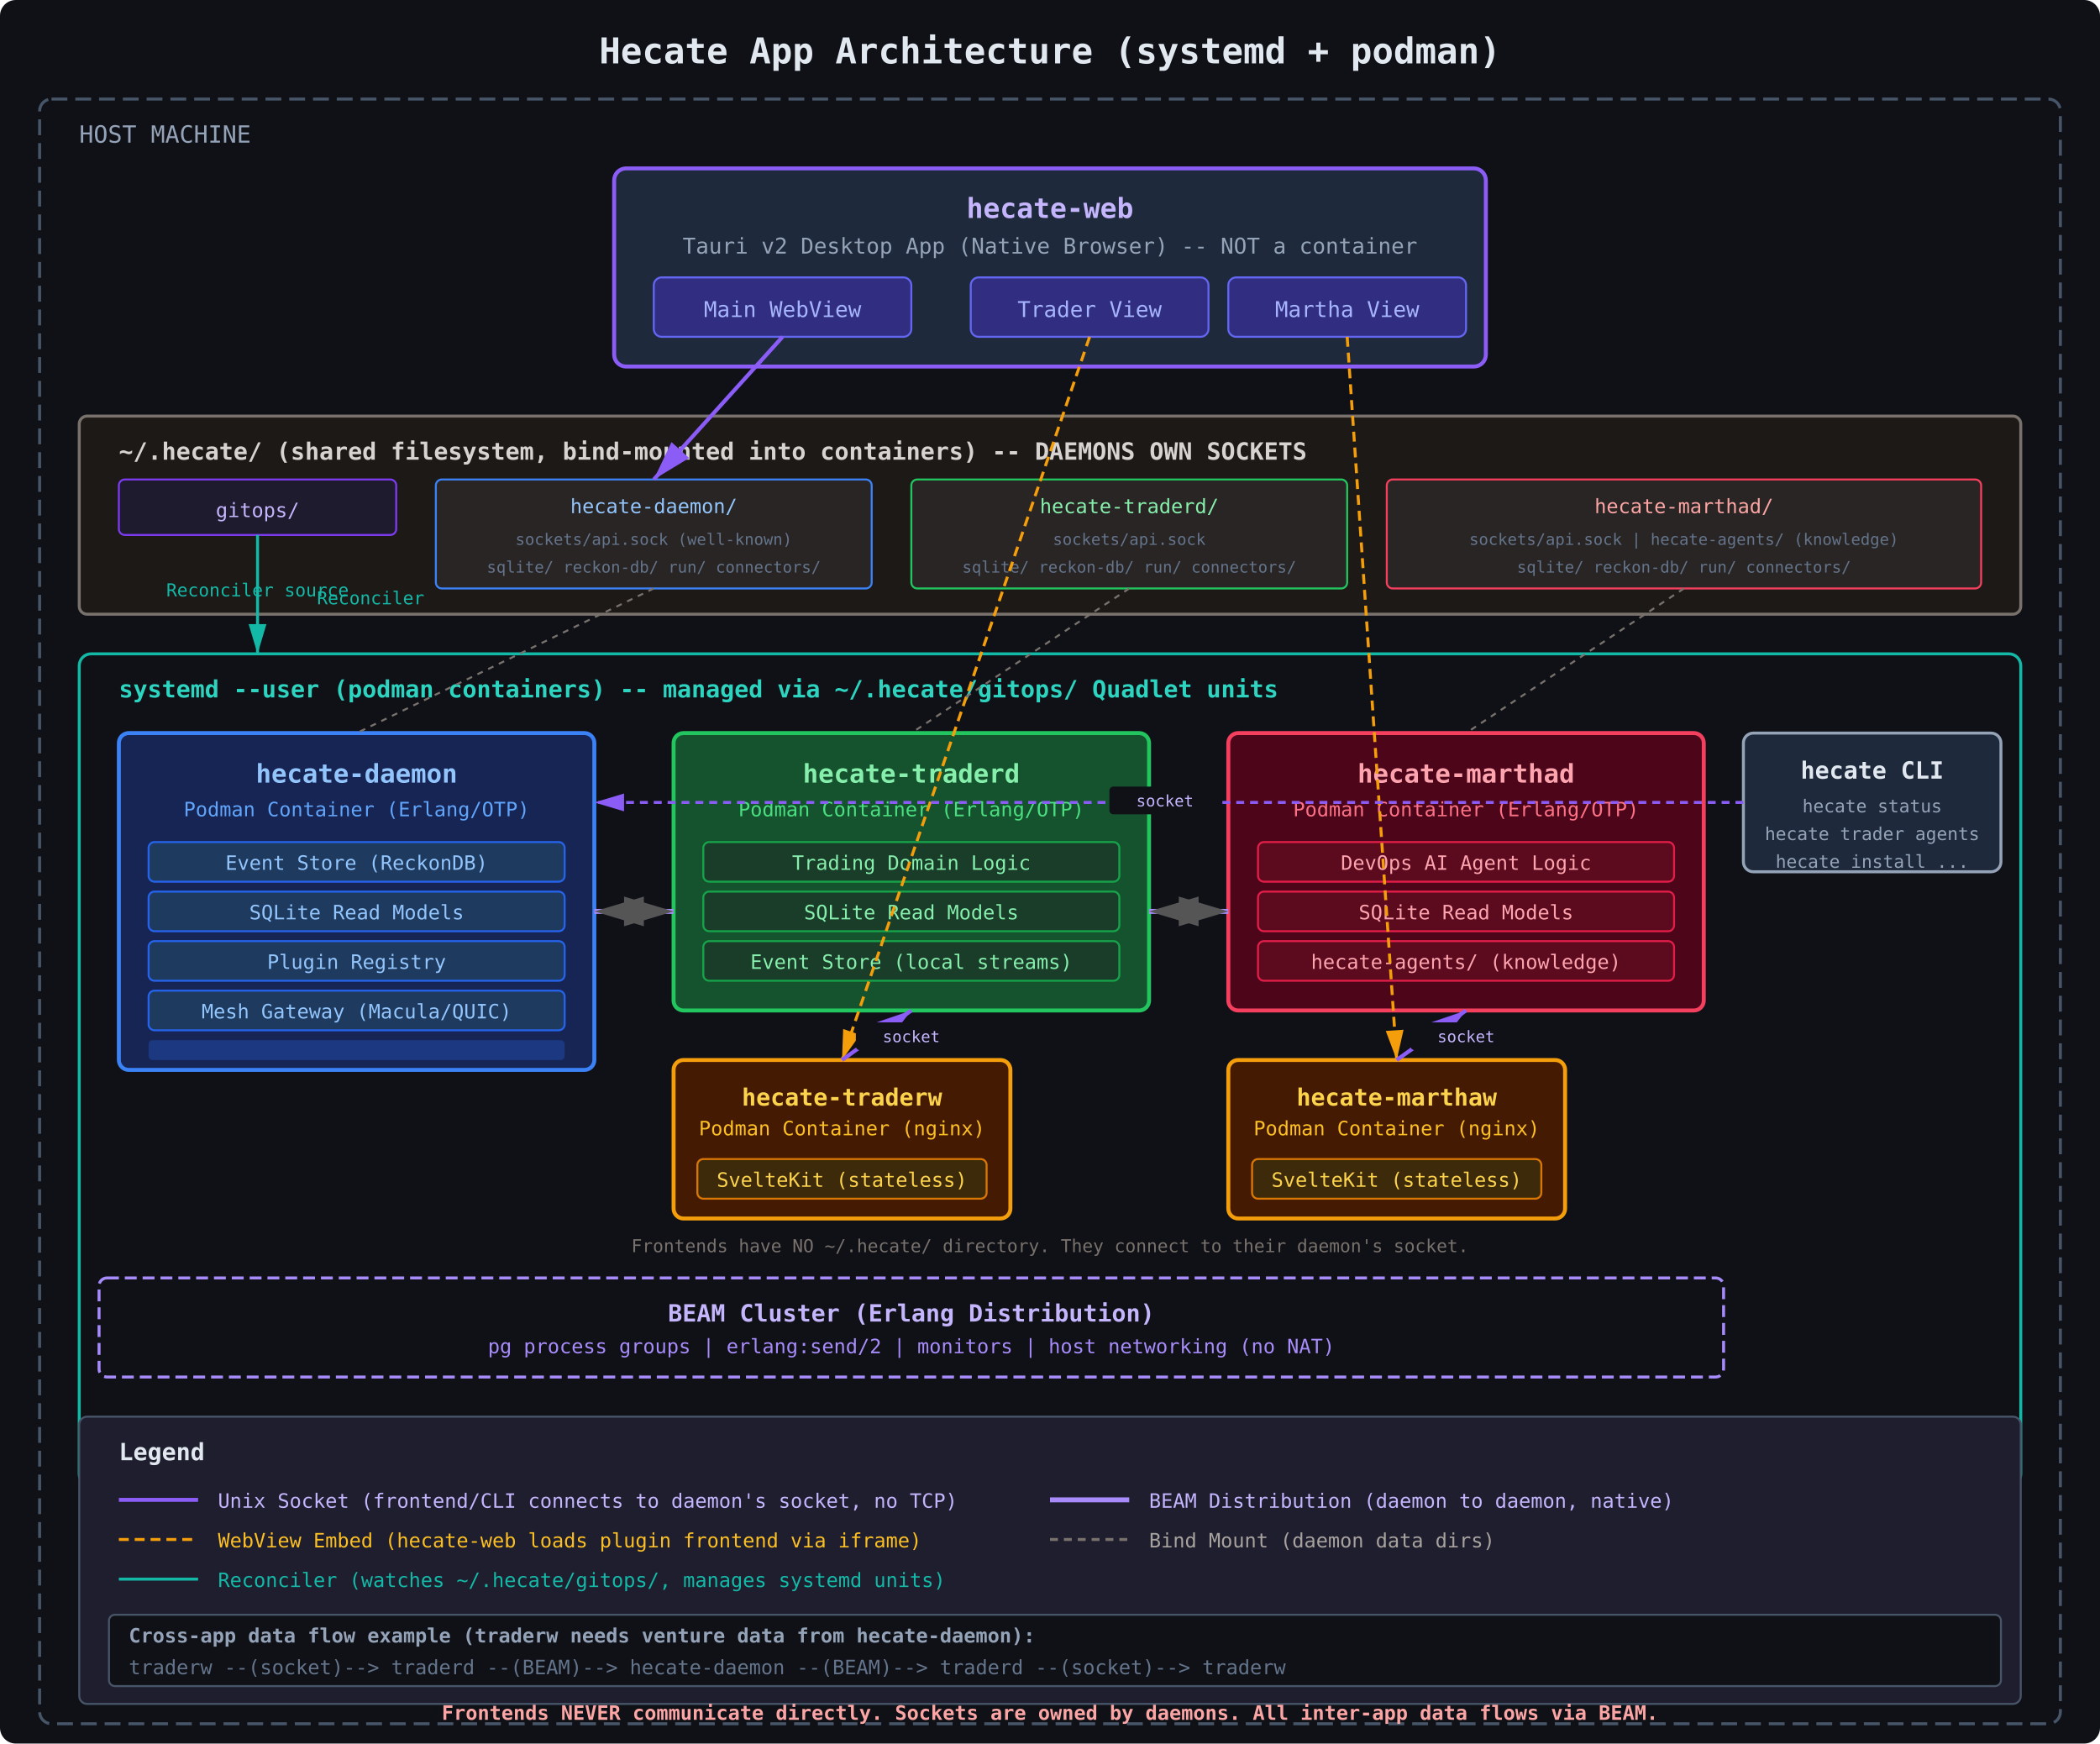
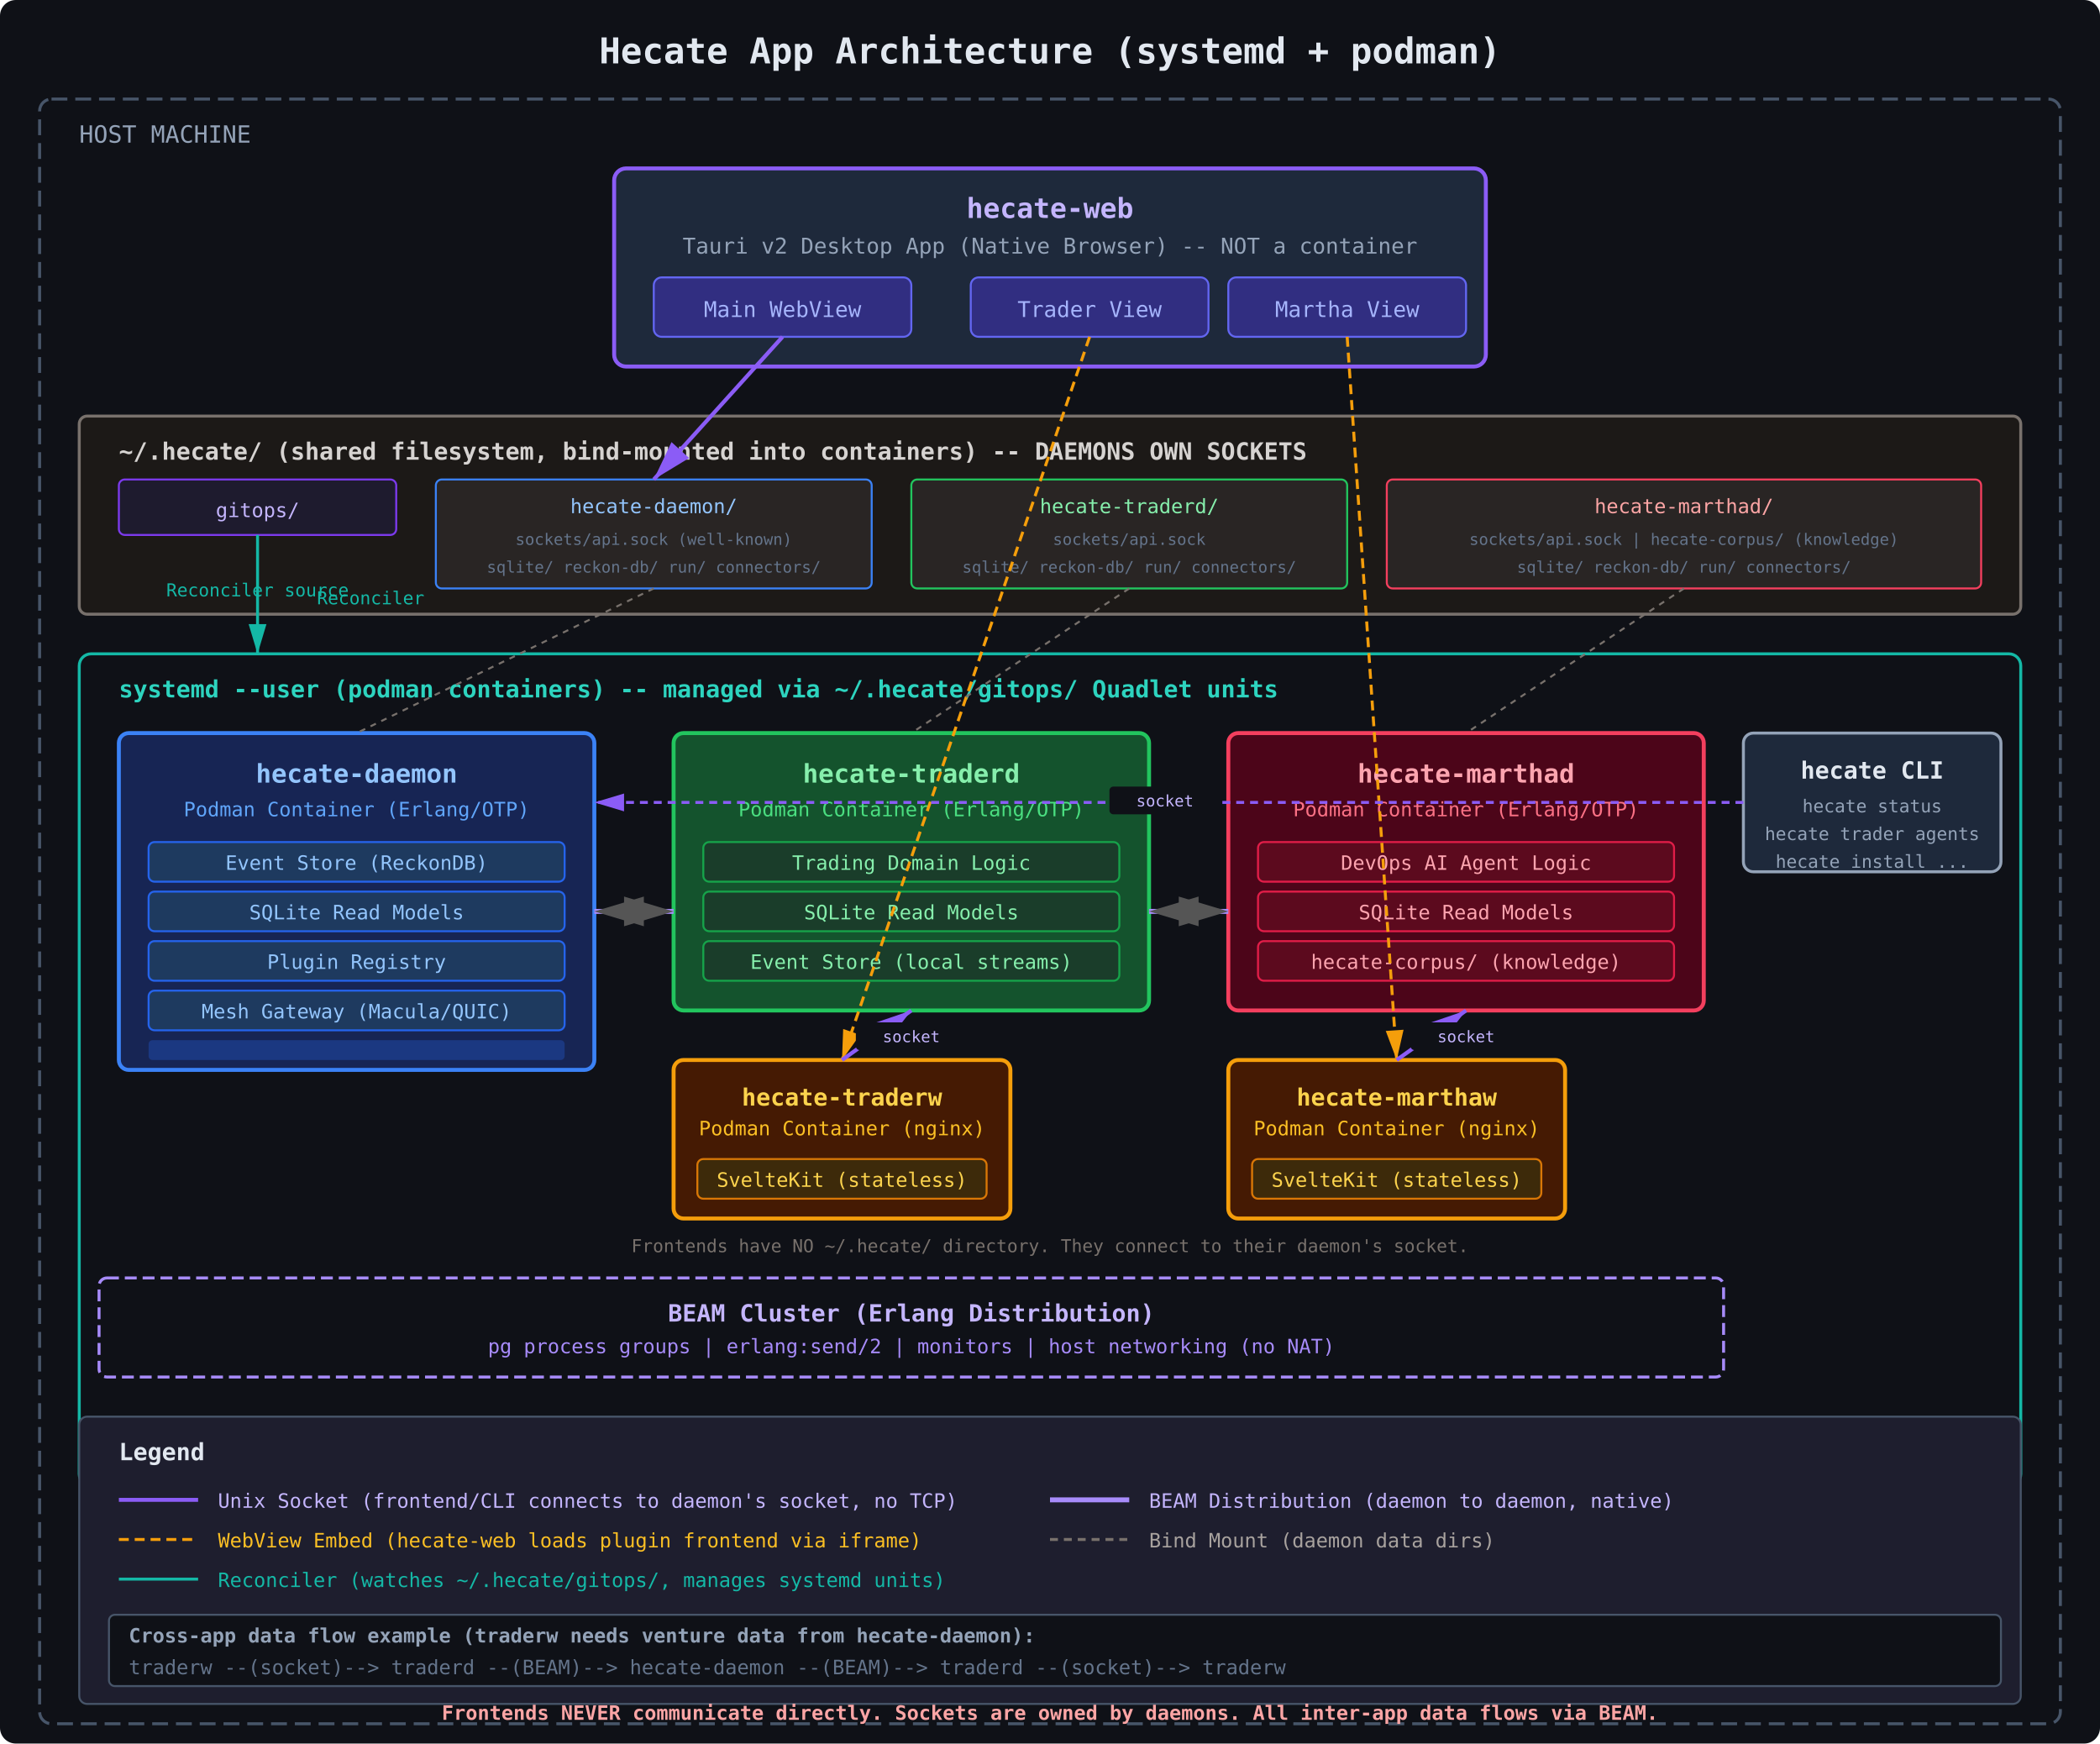
<svg xmlns="http://www.w3.org/2000/svg" viewBox="0 0 1060 880" font-family="monospace" font-size="13">
  <defs>
    <marker id="arrow" viewBox="0 0 10 6" refX="10" refY="3" markerWidth="10" markerHeight="6" orient="auto-start-reverse">
      <path d="M0,0 L10,3 L0,6 z" fill="#555" />
    </marker>
    <marker id="arrow-purple" viewBox="0 0 10 6" refX="10" refY="3" markerWidth="10" markerHeight="6" orient="auto-start-reverse">
      <path d="M0,0 L10,3 L0,6 z" fill="#8b5cf6" />
    </marker>
    <marker id="arrow-amber" viewBox="0 0 10 6" refX="10" refY="3" markerWidth="10" markerHeight="6" orient="auto-start-reverse">
      <path d="M0,0 L10,3 L0,6 z" fill="#f59e0b" />
    </marker>
    <marker id="arrow-teal" viewBox="0 0 10 6" refX="10" refY="3" markerWidth="10" markerHeight="6" orient="auto-start-reverse">
      <path d="M0,0 L10,3 L0,6 z" fill="#14b8a6" />
    </marker>
  </defs>
  <rect width="1060" height="880" fill="#0f1117" rx="8" />
  <text x="530" y="32" fill="#e2e8f0" font-size="18" font-weight="bold" text-anchor="middle">Hecate App Architecture (systemd + podman)</text>
  <rect x="20" y="50" width="1020" height="820" rx="6" fill="none" stroke="#475569" stroke-width="1.5" stroke-dasharray="8,4" />
  <text x="40" y="72" fill="#94a3b8" font-size="12">HOST MACHINE</text>
  <rect x="310" y="85" width="440" height="100" rx="6" fill="#1e293b" stroke="#8b5cf6" stroke-width="2" />
  <text x="530" y="110" fill="#c4b5fd" font-size="14" font-weight="bold" text-anchor="middle">hecate-web</text>
  <text x="530" y="128" fill="#94a3b8" font-size="11" text-anchor="middle">Tauri v2 Desktop App (Native Browser) -- NOT a container</text>
  <rect x="330" y="140" width="130" height="30" rx="4" fill="#312e81" stroke="#6366f1" stroke-width="1" />
  <text x="395" y="160" fill="#a5b4fc" font-size="11" text-anchor="middle">Main WebView</text>
  <rect x="490" y="140" width="120" height="30" rx="4" fill="#312e81" stroke="#6366f1" stroke-width="1" />
  <text x="550" y="160" fill="#a5b4fc" font-size="11" text-anchor="middle">Trader View</text>
  <rect x="620" y="140" width="120" height="30" rx="4" fill="#312e81" stroke="#6366f1" stroke-width="1" />
  <text x="680" y="160" fill="#a5b4fc" font-size="11" text-anchor="middle">Martha View</text>
  <rect x="40" y="210" width="980" height="100" rx="4" fill="#1c1917" stroke="#78716c" stroke-width="1.5" />
  <text x="60" y="232" fill="#d6d3d1" font-size="12" font-weight="bold">~/.hecate/ (shared filesystem, bind-mounted into containers) -- DAEMONS OWN SOCKETS</text>
  <rect x="60" y="242" width="140" height="28" rx="3" fill="#1e1b2e" stroke="#7c3aed" stroke-width="1" />
  <text x="130" y="261" fill="#c4b5fd" font-size="10" text-anchor="middle">gitops/</text>
  <text x="130" y="301" fill="#14b8a6" font-size="9" text-anchor="middle">Reconciler source</text>
  <rect x="220" y="242" width="220" height="55" rx="3" fill="#292524" stroke="#3b82f6" stroke-width="1" />
  <text x="330" y="259" fill="#93c5fd" font-size="10" text-anchor="middle">hecate-daemon/</text>
  <text x="330" y="275" fill="#64748b" font-size="8" text-anchor="middle">sockets/api.sock (well-known)</text>
  <text x="330" y="289" fill="#64748b" font-size="8" text-anchor="middle">sqlite/ reckon-db/ run/ connectors/</text>
  <rect x="460" y="242" width="220" height="55" rx="3" fill="#292524" stroke="#22c55e" stroke-width="1" />
  <text x="570" y="259" fill="#86efac" font-size="10" text-anchor="middle">hecate-traderd/</text>
  <text x="570" y="275" fill="#64748b" font-size="8" text-anchor="middle">sockets/api.sock</text>
  <text x="570" y="289" fill="#64748b" font-size="8" text-anchor="middle">sqlite/ reckon-db/ run/ connectors/</text>
  <rect x="700" y="242" width="300" height="55" rx="3" fill="#292524" stroke="#f43f5e" stroke-width="1" />
  <text x="850" y="259" fill="#fca5a5" font-size="10" text-anchor="middle">hecate-marthad/</text>
-   <text x="850" y="275" fill="#64748b" font-size="8" text-anchor="middle">sockets/api.sock | hecate-agents/ (knowledge)</text>
+   <text x="850" y="275" fill="#64748b" font-size="8" text-anchor="middle">sockets/api.sock | hecate-corpus/ (knowledge)</text>
  <text x="850" y="289" fill="#64748b" font-size="8" text-anchor="middle">sqlite/ reckon-db/ run/ connectors/</text>
  <rect x="40" y="330" width="980" height="420" rx="6" fill="none" stroke="#14b8a6" stroke-width="1.5" />
  <text x="60" y="352" fill="#2dd4bf" font-size="12" font-weight="bold">systemd --user (podman containers) -- managed via ~/.hecate/gitops/ Quadlet units</text>
  <rect x="60" y="370" width="240" height="170" rx="5" fill="#172554" stroke="#3b82f6" stroke-width="2" />
  <text x="180" y="395" fill="#93c5fd" font-size="13" font-weight="bold" text-anchor="middle">hecate-daemon</text>
  <text x="180" y="412" fill="#60a5fa" font-size="10" text-anchor="middle">Podman Container (Erlang/OTP)</text>
  <rect x="75" y="425" width="210" height="20" rx="3" fill="#1e3a5f" stroke="#2563eb" stroke-width="1" />
  <text x="180" y="439" fill="#93c5fd" font-size="10" text-anchor="middle">Event Store (ReckonDB)</text>
  <rect x="75" y="450" width="210" height="20" rx="3" fill="#1e3a5f" stroke="#2563eb" stroke-width="1" />
  <text x="180" y="464" fill="#93c5fd" font-size="10" text-anchor="middle">SQLite Read Models</text>
  <rect x="75" y="475" width="210" height="20" rx="3" fill="#1e3a5f" stroke="#2563eb" stroke-width="1" />
  <text x="180" y="489" fill="#93c5fd" font-size="10" text-anchor="middle">Plugin Registry</text>
  <rect x="75" y="500" width="210" height="20" rx="3" fill="#1e3a5f" stroke="#2563eb" stroke-width="1" />
  <text x="180" y="514" fill="#93c5fd" font-size="10" text-anchor="middle">Mesh Gateway (Macula/QUIC)</text>
  <rect x="75" y="525" width="210" height="10" rx="2" fill="#2563eb" opacity="0.3" />
  <rect x="340" y="370" width="240" height="140" rx="5" fill="#14532d" stroke="#22c55e" stroke-width="2" />
  <text x="460" y="395" fill="#86efac" font-size="13" font-weight="bold" text-anchor="middle">hecate-traderd</text>
  <text x="460" y="412" fill="#4ade80" font-size="10" text-anchor="middle">Podman Container (Erlang/OTP)</text>
  <rect x="355" y="425" width="210" height="20" rx="3" fill="#1a3d2a" stroke="#16a34a" stroke-width="1" />
  <text x="460" y="439" fill="#86efac" font-size="10" text-anchor="middle">Trading Domain Logic</text>
  <rect x="355" y="450" width="210" height="20" rx="3" fill="#1a3d2a" stroke="#16a34a" stroke-width="1" />
  <text x="460" y="464" fill="#86efac" font-size="10" text-anchor="middle">SQLite Read Models</text>
  <rect x="355" y="475" width="210" height="20" rx="3" fill="#1a3d2a" stroke="#16a34a" stroke-width="1" />
  <text x="460" y="489" fill="#86efac" font-size="10" text-anchor="middle">Event Store (local streams)</text>
  <rect x="620" y="370" width="240" height="140" rx="5" fill="#4c0519" stroke="#f43f5e" stroke-width="2" />
  <text x="740" y="395" fill="#fda4af" font-size="13" font-weight="bold" text-anchor="middle">hecate-marthad</text>
  <text x="740" y="412" fill="#fb7185" font-size="10" text-anchor="middle">Podman Container (Erlang/OTP)</text>
  <rect x="635" y="425" width="210" height="20" rx="3" fill="#5c0a1e" stroke="#e11d48" stroke-width="1" />
  <text x="740" y="439" fill="#fda4af" font-size="10" text-anchor="middle">DevOps AI Agent Logic</text>
  <rect x="635" y="450" width="210" height="20" rx="3" fill="#5c0a1e" stroke="#e11d48" stroke-width="1" />
  <text x="740" y="464" fill="#fda4af" font-size="10" text-anchor="middle">SQLite Read Models</text>
  <rect x="635" y="475" width="210" height="20" rx="3" fill="#5c0a1e" stroke="#e11d48" stroke-width="1" />
-   <text x="740" y="489" fill="#fda4af" font-size="10" text-anchor="middle">hecate-agents/ (knowledge)</text>
+   <text x="740" y="489" fill="#fda4af" font-size="10" text-anchor="middle">hecate-corpus/ (knowledge)</text>
  <rect x="340" y="535" width="170" height="80" rx="5" fill="#451a03" stroke="#f59e0b" stroke-width="2" />
  <text x="425" y="558" fill="#fcd34d" font-size="12" font-weight="bold" text-anchor="middle">hecate-traderw</text>
  <text x="425" y="573" fill="#fbbf24" font-size="10" text-anchor="middle">Podman Container (nginx)</text>
  <rect x="352" y="585" width="146" height="20" rx="3" fill="#3d2a0a" stroke="#d97706" stroke-width="1" />
  <text x="425" y="599" fill="#fcd34d" font-size="10" text-anchor="middle">SvelteKit (stateless)</text>
  <rect x="620" y="535" width="170" height="80" rx="5" fill="#451a03" stroke="#f59e0b" stroke-width="2" />
  <text x="705" y="558" fill="#fcd34d" font-size="12" font-weight="bold" text-anchor="middle">hecate-marthaw</text>
  <text x="705" y="573" fill="#fbbf24" font-size="10" text-anchor="middle">Podman Container (nginx)</text>
  <rect x="632" y="585" width="146" height="20" rx="3" fill="#3d2a0a" stroke="#d97706" stroke-width="1" />
  <text x="705" y="599" fill="#fcd34d" font-size="10" text-anchor="middle">SvelteKit (stateless)</text>
  <text x="530" y="632" fill="#78716c" font-size="9" text-anchor="middle">Frontends have NO ~/.hecate/ directory. They connect to their daemon's socket.</text>
  <rect x="50" y="645" width="820" height="50" rx="4" fill="none" stroke="#a78bfa" stroke-width="1.5" stroke-dasharray="6,3" />
  <text x="460" y="667" fill="#c4b5fd" font-size="12" font-weight="bold" text-anchor="middle">BEAM Cluster (Erlang Distribution)</text>
  <text x="460" y="683" fill="#a78bfa" font-size="10" text-anchor="middle">pg process groups | erlang:send/2 | monitors | host networking (no NAT)</text>
  <line x1="395" y1="170" x2="330" y2="242" stroke="#8b5cf6" stroke-width="2" marker-end="url(#arrow-purple)" />
  <line x1="550" y1="170" x2="425" y2="535" stroke="#f59e0b" stroke-width="1.5" stroke-dasharray="5,3" marker-end="url(#arrow-amber)" />
  <line x1="680" y1="170" x2="705" y2="535" stroke="#f59e0b" stroke-width="1.5" stroke-dasharray="5,3" marker-end="url(#arrow-amber)" />
  <line x1="425" y1="535" x2="460" y2="510" stroke="#8b5cf6" stroke-width="2" marker-end="url(#arrow-purple)" />
  <rect x="432" y="516" width="55" height="14" rx="2" fill="#0f1117" />
  <text x="460" y="526" fill="#c4b5fd" font-size="8" text-anchor="middle">socket</text>
  <line x1="705" y1="535" x2="740" y2="510" stroke="#8b5cf6" stroke-width="2" marker-end="url(#arrow-purple)" />
  <rect x="712" y="516" width="55" height="14" rx="2" fill="#0f1117" />
  <text x="740" y="526" fill="#c4b5fd" font-size="8" text-anchor="middle">socket</text>
  <line x1="330" y1="297" x2="180" y2="370" stroke="#78716c" stroke-width="1" stroke-dasharray="3,3" />
  <line x1="570" y1="297" x2="460" y2="370" stroke="#78716c" stroke-width="1" stroke-dasharray="3,3" />
  <line x1="850" y1="297" x2="740" y2="370" stroke="#78716c" stroke-width="1" stroke-dasharray="3,3" />
  <line x1="300" y1="460" x2="340" y2="460" stroke="#a78bfa" stroke-width="2.5" marker-start="url(#arrow)" marker-end="url(#arrow)" />
  <line x1="580" y1="460" x2="620" y2="460" stroke="#a78bfa" stroke-width="2.5" marker-start="url(#arrow)" marker-end="url(#arrow)" />
  <line x1="130" y1="270" x2="130" y2="330" stroke="#14b8a6" stroke-width="1.5" marker-end="url(#arrow-teal)" />
  <text x="160" y="305" fill="#14b8a6" font-size="9">Reconciler</text>
  <rect x="880" y="370" width="130" height="70" rx="5" fill="#1e293b" stroke="#94a3b8" stroke-width="1.5" />
  <text x="945" y="393" fill="#e2e8f0" font-size="12" font-weight="bold" text-anchor="middle">hecate CLI</text>
  <text x="945" y="410" fill="#94a3b8" font-size="9" text-anchor="middle">hecate status</text>
  <text x="945" y="424" fill="#94a3b8" font-size="9" text-anchor="middle">hecate trader agents</text>
  <text x="945" y="438" fill="#94a3b8" font-size="9" text-anchor="middle">hecate install ...</text>
  <line x1="880" y1="405" x2="300" y2="405" stroke="#8b5cf6" stroke-width="1.5" stroke-dasharray="4,3" marker-end="url(#arrow-purple)" />
  <rect x="560" y="397" width="55" height="14" rx="2" fill="#0f1117" />
  <text x="588" y="407" fill="#c4b5fd" font-size="8" text-anchor="middle">socket</text>
  <rect x="40" y="715" width="980" height="145" rx="4" fill="#1e1e2e" stroke="#475569" stroke-width="1" />
  <text x="60" y="737" fill="#e2e8f0" font-size="12" font-weight="bold">Legend</text>
  <line x1="60" y1="757" x2="100" y2="757" stroke="#8b5cf6" stroke-width="2" />
  <text x="110" y="761" fill="#c4b5fd" font-size="10">Unix Socket (frontend/CLI connects to daemon's socket, no TCP)</text>
  <line x1="530" y1="757" x2="570" y2="757" stroke="#a78bfa" stroke-width="2.5" />
  <text x="580" y="761" fill="#c4b5fd" font-size="10">BEAM Distribution (daemon to daemon, native)</text>
  <line x1="60" y1="777" x2="100" y2="777" stroke="#f59e0b" stroke-width="1.5" stroke-dasharray="5,3" />
  <text x="110" y="781" fill="#fbbf24" font-size="10">WebView Embed (hecate-web loads plugin frontend via iframe)</text>
  <line x1="530" y1="777" x2="570" y2="777" stroke="#78716c" stroke-width="1.5" stroke-dasharray="4,3" />
  <text x="580" y="781" fill="#a8a29e" font-size="10">Bind Mount (daemon data dirs)</text>
  <line x1="60" y1="797" x2="100" y2="797" stroke="#14b8a6" stroke-width="1.5" />
  <text x="110" y="801" fill="#14b8a6" font-size="10">Reconciler (watches ~/.hecate/gitops/, manages systemd units)</text>
  <rect x="55" y="815" width="955" height="36" rx="3" fill="#0f1117" stroke="#475569" stroke-width="1" />
  <text x="65" y="829" fill="#94a3b8" font-size="10" font-weight="bold">Cross-app data flow example (traderw needs venture data from hecate-daemon):</text>
  <text x="65" y="845" fill="#64748b" font-size="10">traderw --(socket)--&gt; traderd --(BEAM)--&gt; hecate-daemon --(BEAM)--&gt; traderd --(socket)--&gt; traderw</text>
  <text x="530" y="868" fill="#fca5a5" font-size="10" text-anchor="middle" font-weight="bold">Frontends NEVER communicate directly. Sockets are owned by daemons. All inter-app data flows via BEAM.</text>
</svg>
